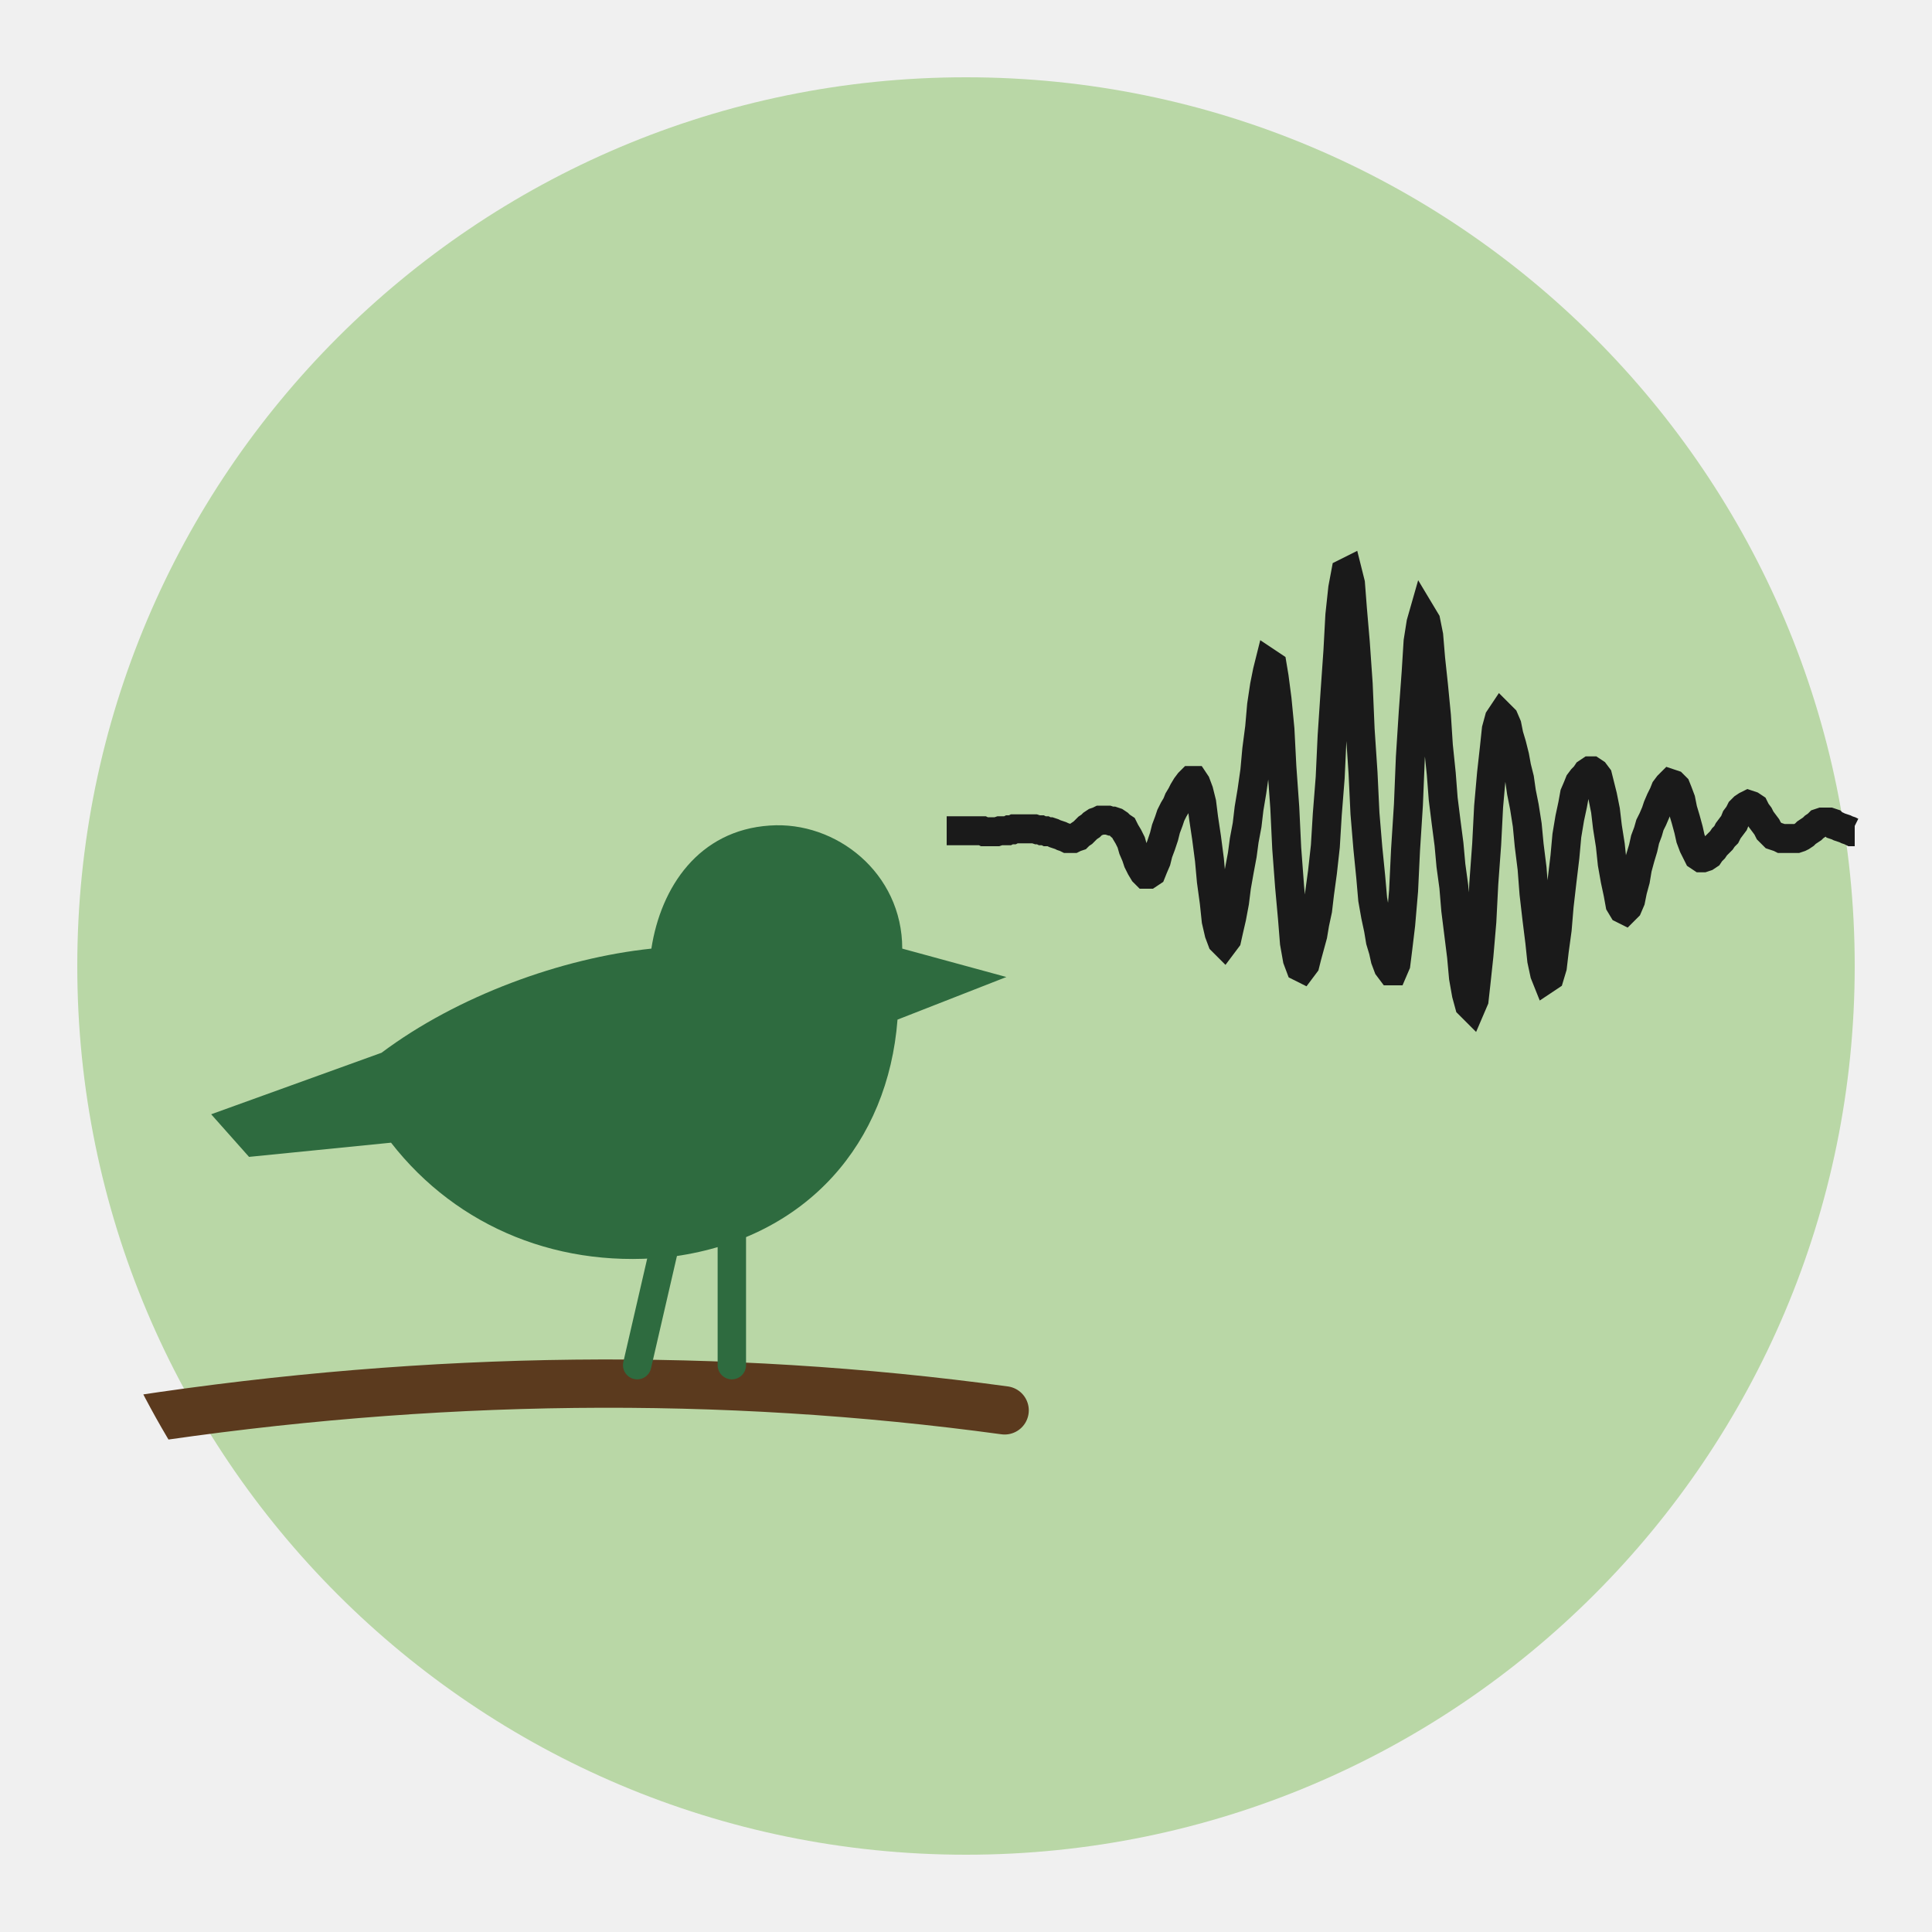
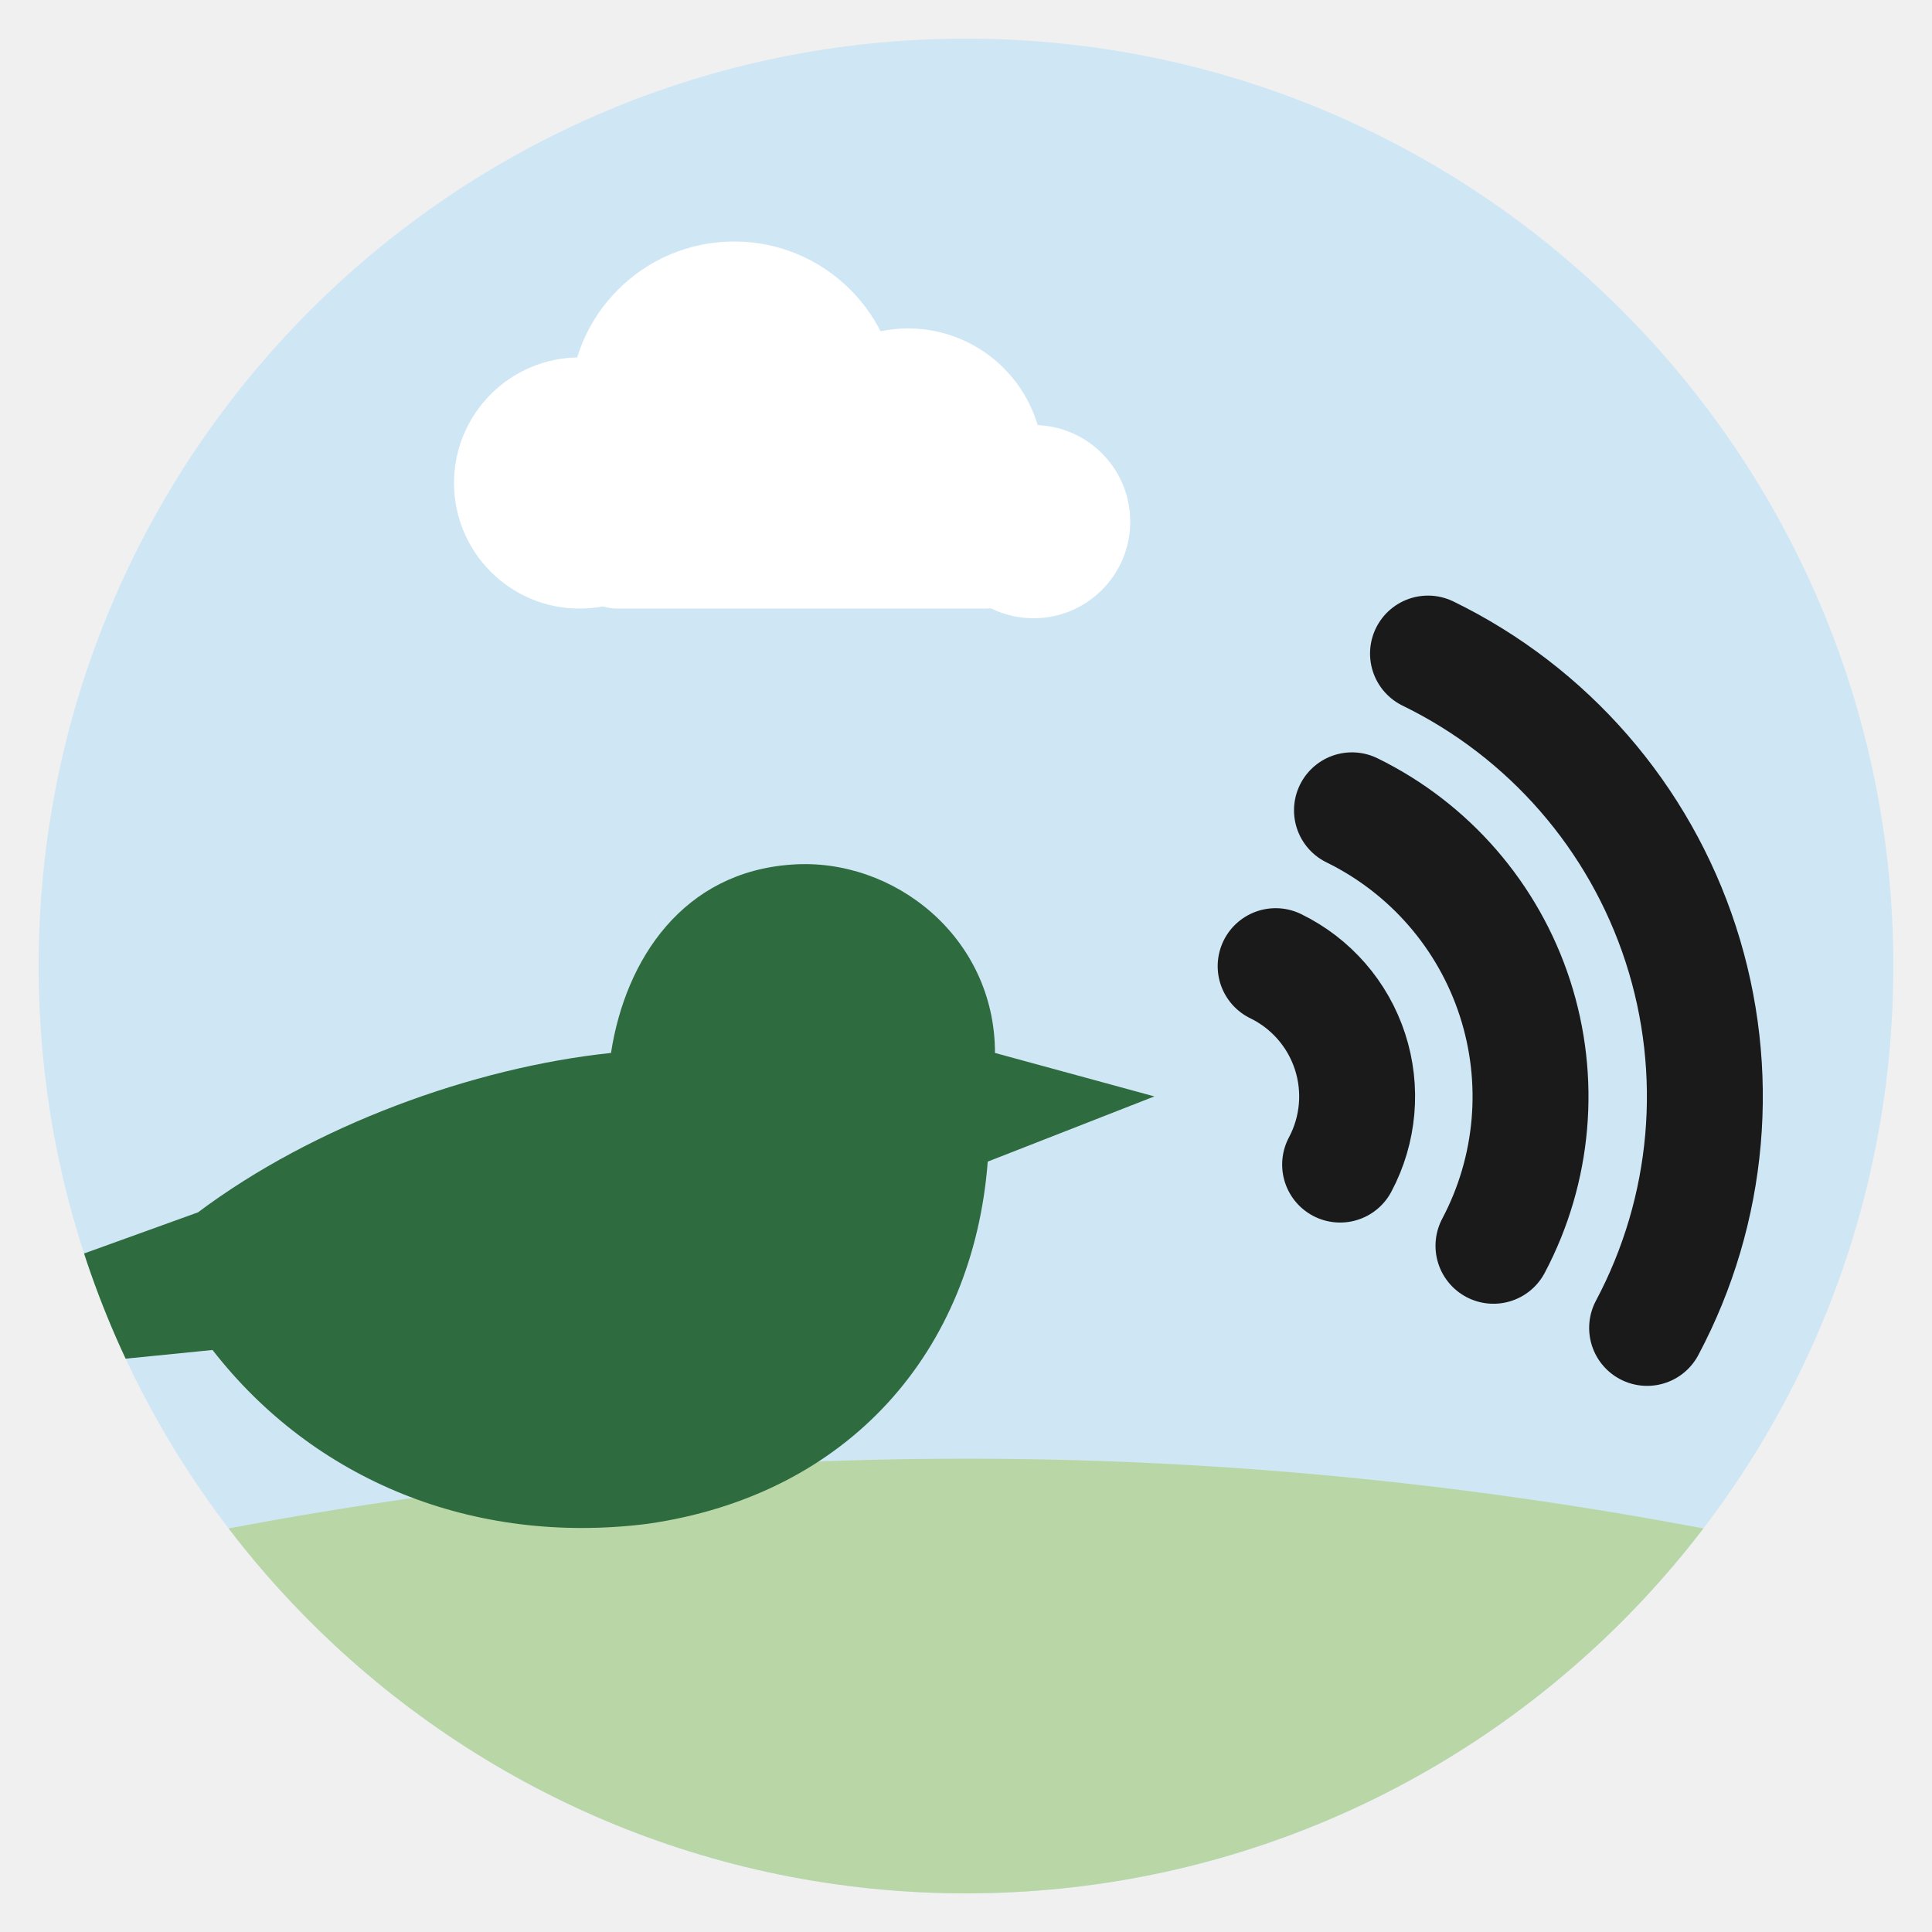
<svg xmlns="http://www.w3.org/2000/svg" viewBox="0 0 200 200">
  <defs>
    <clipPath id="c">
      <circle cx="100" cy="100" r="96" />
    </clipPath>
  </defs>
  <g clip-path="url(#c)">
-     <circle cx="100" cy="100" r="92" fill="#B9D7A6" />
-     <path d="M98.0 86.0 L98.3 86.0 L98.5 86.0 L98.8 86.0 L99.0 86.0 L99.3 86.0 L99.6 86.0 L99.8 86.0 L100.1 86.0 L100.3 86.0 L100.6 86.0 L100.9 86.0 L101.1 86.0 L101.4 86.0 L101.7 86.0 L101.9 86.1 L102.2 86.1 L102.4 86.1 L102.7 86.1 L103.0 86.1 L103.2 86.1 L103.5 86.0 L103.7 86.0 L104.0 86.0 L104.3 86.0 L104.5 85.9 L104.8 85.9 L105.0 85.8 L105.3 85.8 L105.6 85.8 L105.8 85.8 L106.1 85.8 L106.4 85.8 L106.6 85.8 L106.9 85.8 L107.1 85.8 L107.4 85.9 L107.7 85.9 L107.9 86.0 L108.2 86.0 L108.4 86.1 L108.7 86.1 L109.0 86.2 L109.2 86.3 L109.5 86.4 L109.8 86.5 L110.0 86.6 L110.3 86.7 L110.5 86.8 L110.8 86.8 L111.1 86.8 L111.3 86.7 L111.6 86.6 L111.8 86.4 L112.1 86.2 L112.4 85.9 L112.6 85.7 L112.9 85.5 L113.1 85.3 L113.4 85.1 L113.7 85.0 L113.9 84.9 L114.2 84.9 L114.5 84.9 L114.7 84.9 L115.0 85.0 L115.2 85.0 L115.5 85.1 L115.8 85.3 L116.0 85.5 L116.3 85.7 L116.5 86.1 L116.8 86.6 L117.1 87.2 L117.3 87.9 L117.6 88.6 L117.8 89.2 L118.1 89.8 L118.4 90.3 L118.6 90.5 L118.9 90.5 L119.2 90.3 L119.4 89.8 L119.7 89.1 L119.9 88.3 L120.2 87.5 L120.5 86.6 L120.7 85.8 L121.0 85.0 L121.2 84.4 L121.5 83.8 L121.8 83.3 L122.0 82.8 L122.3 82.3 L122.5 81.9 L122.8 81.4 L123.1 81.0 L123.3 80.8 L123.6 80.8 L123.8 81.1 L124.1 81.9 L124.4 83.1 L124.6 84.7 L124.9 86.7 L125.2 89.0 L125.4 91.2 L125.7 93.4 L125.9 95.3 L126.2 96.6 L126.5 97.4 L126.7 97.6 L127.0 97.2 L127.2 96.3 L127.5 95.0 L127.8 93.4 L128.0 91.8 L128.3 90.1 L128.6 88.5 L128.8 87.0 L129.1 85.4 L129.3 83.7 L129.6 81.9 L129.9 79.8 L130.1 77.6 L130.4 75.3 L130.6 73.0 L130.9 71.0 L131.2 69.5 L131.4 68.7 L131.7 68.9 L131.9 70.1 L132.2 72.4 L132.5 75.5 L132.7 79.4 L133.0 83.6 L133.2 87.8 L133.5 91.8 L133.8 95.1 L134.0 97.6 L134.3 99.3 L134.6 100.1 L134.8 100.2 L135.1 99.8 L135.3 99.0 L135.6 97.9 L135.9 96.8 L136.1 95.6 L136.4 94.2 L136.6 92.5 L136.9 90.3 L137.2 87.6 L137.4 84.3 L137.7 80.5 L137.9 76.2 L138.2 71.7 L138.5 67.4 L138.7 63.7 L139.0 60.9 L139.3 59.3 L139.5 59.2 L139.8 60.4 L140.0 63.0 L140.3 66.5 L140.6 70.8 L140.8 75.5 L141.1 80.0 L141.3 84.2 L141.6 87.8 L141.9 90.8 L142.1 93.1 L142.4 94.8 L142.7 96.2 L142.9 97.4 L143.2 98.4 L143.4 99.3 L143.7 100.1 L144.0 100.5 L144.2 100.5 L144.5 99.8 L144.7 98.2 L145.0 95.7 L145.3 92.2 L145.5 88.0 L145.8 83.3 L146.0 78.4 L146.3 73.7 L146.6 69.6 L146.8 66.4 L147.1 64.5 L147.3 63.8 L147.6 64.3 L147.9 65.8 L148.1 68.2 L148.4 71.0 L148.7 74.1 L148.9 77.2 L149.2 80.1 L149.4 82.7 L149.7 85.1 L150.0 87.4 L150.2 89.6 L150.5 91.8 L150.7 94.2 L151.0 96.6 L151.3 99.0 L151.5 101.2 L151.8 102.9 L152.1 104.0 L152.3 104.2 L152.6 103.5 L152.8 101.7 L153.1 98.9 L153.4 95.4 L153.6 91.5 L153.9 87.4 L154.1 83.5 L154.4 80.1 L154.7 77.4 L154.9 75.5 L155.2 74.4 L155.4 74.1 L155.7 74.4 L156.0 75.1 L156.2 76.1 L156.5 77.1 L156.8 78.3 L157.0 79.4 L157.3 80.6 L157.5 82.0 L157.8 83.5 L158.1 85.4 L158.3 87.5 L158.6 89.9 L158.8 92.5 L159.1 95.1 L159.4 97.5 L159.6 99.4 L159.9 100.8 L160.1 101.3 L160.4 101.1 L160.7 100.1 L160.9 98.4 L161.2 96.2 L161.4 93.8 L161.7 91.2 L162.0 88.7 L162.2 86.5 L162.5 84.7 L162.8 83.3 L163.0 82.2 L163.3 81.5 L163.5 81.0 L163.8 80.6 L164.1 80.3 L164.3 80.0 L164.6 79.8 L164.8 79.8 L165.1 80.0 L165.4 80.4 L165.6 81.2 L165.9 82.4 L166.2 83.9 L166.4 85.6 L166.7 87.5 L166.9 89.4 L167.2 91.1 L167.5 92.5 L167.7 93.6 L168.0 94.1 L168.2 94.2 L168.5 93.9 L168.8 93.2 L169.0 92.2 L169.3 91.1 L169.5 89.9 L169.8 88.8 L170.1 87.8 L170.3 86.9 L170.6 86.1 L170.8 85.4 L171.1 84.8 L171.4 84.1 L171.6 83.5 L171.9 82.8 L172.2 82.2 L172.4 81.7 L172.7 81.3 L172.9 81.1 L173.2 81.2 L173.5 81.5 L173.7 82.0 L174.0 82.8 L174.2 83.8 L174.5 84.8 L174.8 85.9 L175.0 86.8 L175.3 87.6 L175.6 88.2 L175.8 88.6 L176.1 88.8 L176.3 88.8 L176.6 88.7 L176.9 88.5 L177.1 88.2 L177.4 87.9 L177.6 87.6 L177.9 87.3 L178.2 87.0 L178.4 86.7 L178.7 86.4 L178.9 86.0 L179.2 85.6 L179.5 85.2 L179.7 84.7 L180.0 84.3 L180.2 83.9 L180.5 83.6 L180.8 83.4 L181.0 83.3 L181.3 83.4 L181.6 83.6 L181.8 84.0 L182.1 84.4 L182.3 84.8 L182.6 85.2 L182.9 85.6 L183.1 86.0 L183.4 86.3 L183.6 86.5 L183.9 86.6 L184.2 86.7 L184.4 86.8 L184.7 86.8 L184.9 86.8 L185.2 86.8 L185.5 86.8 L185.7 86.8 L186.0 86.8 L186.3 86.7 L186.5 86.6 L186.8 86.4 L187.0 86.2 L187.3 86.0 L187.6 85.8 L187.8 85.6 L188.1 85.4 L188.3 85.2 L188.6 85.1 L188.9 85.1 L189.1 85.1 L189.4 85.1 L189.7 85.2 L189.9 85.4 L190.2 85.5 L190.4 85.6 L190.7 85.7 L191.0 85.8 L191.2 85.9 L191.5 86.0 L191.7 86.1 L192.0 86.1" stroke="#1A1A1A" stroke-width="3" fill="none" />
-     <path d="M14 147 Q60 140 104 146" stroke="#5B3A1E" stroke-width="5" fill="none" stroke-linecap="round" />
-     <g transform="translate(64 108) rotate(0) scale(0.98) translate(-50 -45)">
+     <circle cx="100" cy="100" r="96" fill="#CFE6F5" />
+     <path d="M-10 166 Q100 136 210 166 L210 210 L-10 210 Z" fill="#B9D7A6" />
+     <circle cx="60.0" cy="50.0" r="13.0" fill="#FFFFFF" />
+     <circle cx="76.0" cy="42.0" r="17.0" fill="#FFFFFF" />
+     <circle cx="94.0" cy="48.0" r="14.0" fill="#FFFFFF" />
+     <circle cx="107.0" cy="54.0" r="10.0" fill="#FFFFFF" />
+     <rect x="58.0" y="50.0" width="50.0" height="13.0" rx="6.0" fill="#FFFFFF" />
+     <g transform="translate(58 124) scale(1.5) translate(-50 -45)">
      <path d="M91 38 L80 35 C80 27 73 21.5 66 22 C58.5 22.5 54.5 28.5 53.5 35 C44 36 33 40 25 46 L7 52.5 L11 57 L26 55.5 C33 64.5 44 69 56 67.5 C70 65.5 78.5 55.5 79.5 42.5 Z" fill="#2E6B3F" />
-       <path d="M55 66 L52 79 M62 65 L62 79" stroke="#2E6B3F" stroke-width="3" stroke-linecap="round" fill="none" />
+     </g>
+     <g transform="rotate(-18 125.5 113.5)">
+       <path d="M135.9 102.7 A15 15 0 0 1 135.9 124.3" stroke="#1A1A1A" stroke-width="12" fill="none" stroke-linecap="round" />
+       <path d="M148.4 89.8 A33 33 0 0 1 148.4 137.2" stroke="#1A1A1A" stroke-width="12" fill="none" stroke-linecap="round" />
+       <path d="M160.9 76.8 A51 51 0 0 1 160.9 150.2" stroke="#1A1A1A" stroke-width="12" fill="none" stroke-linecap="round" />
    </g>
  </g>
</svg>
